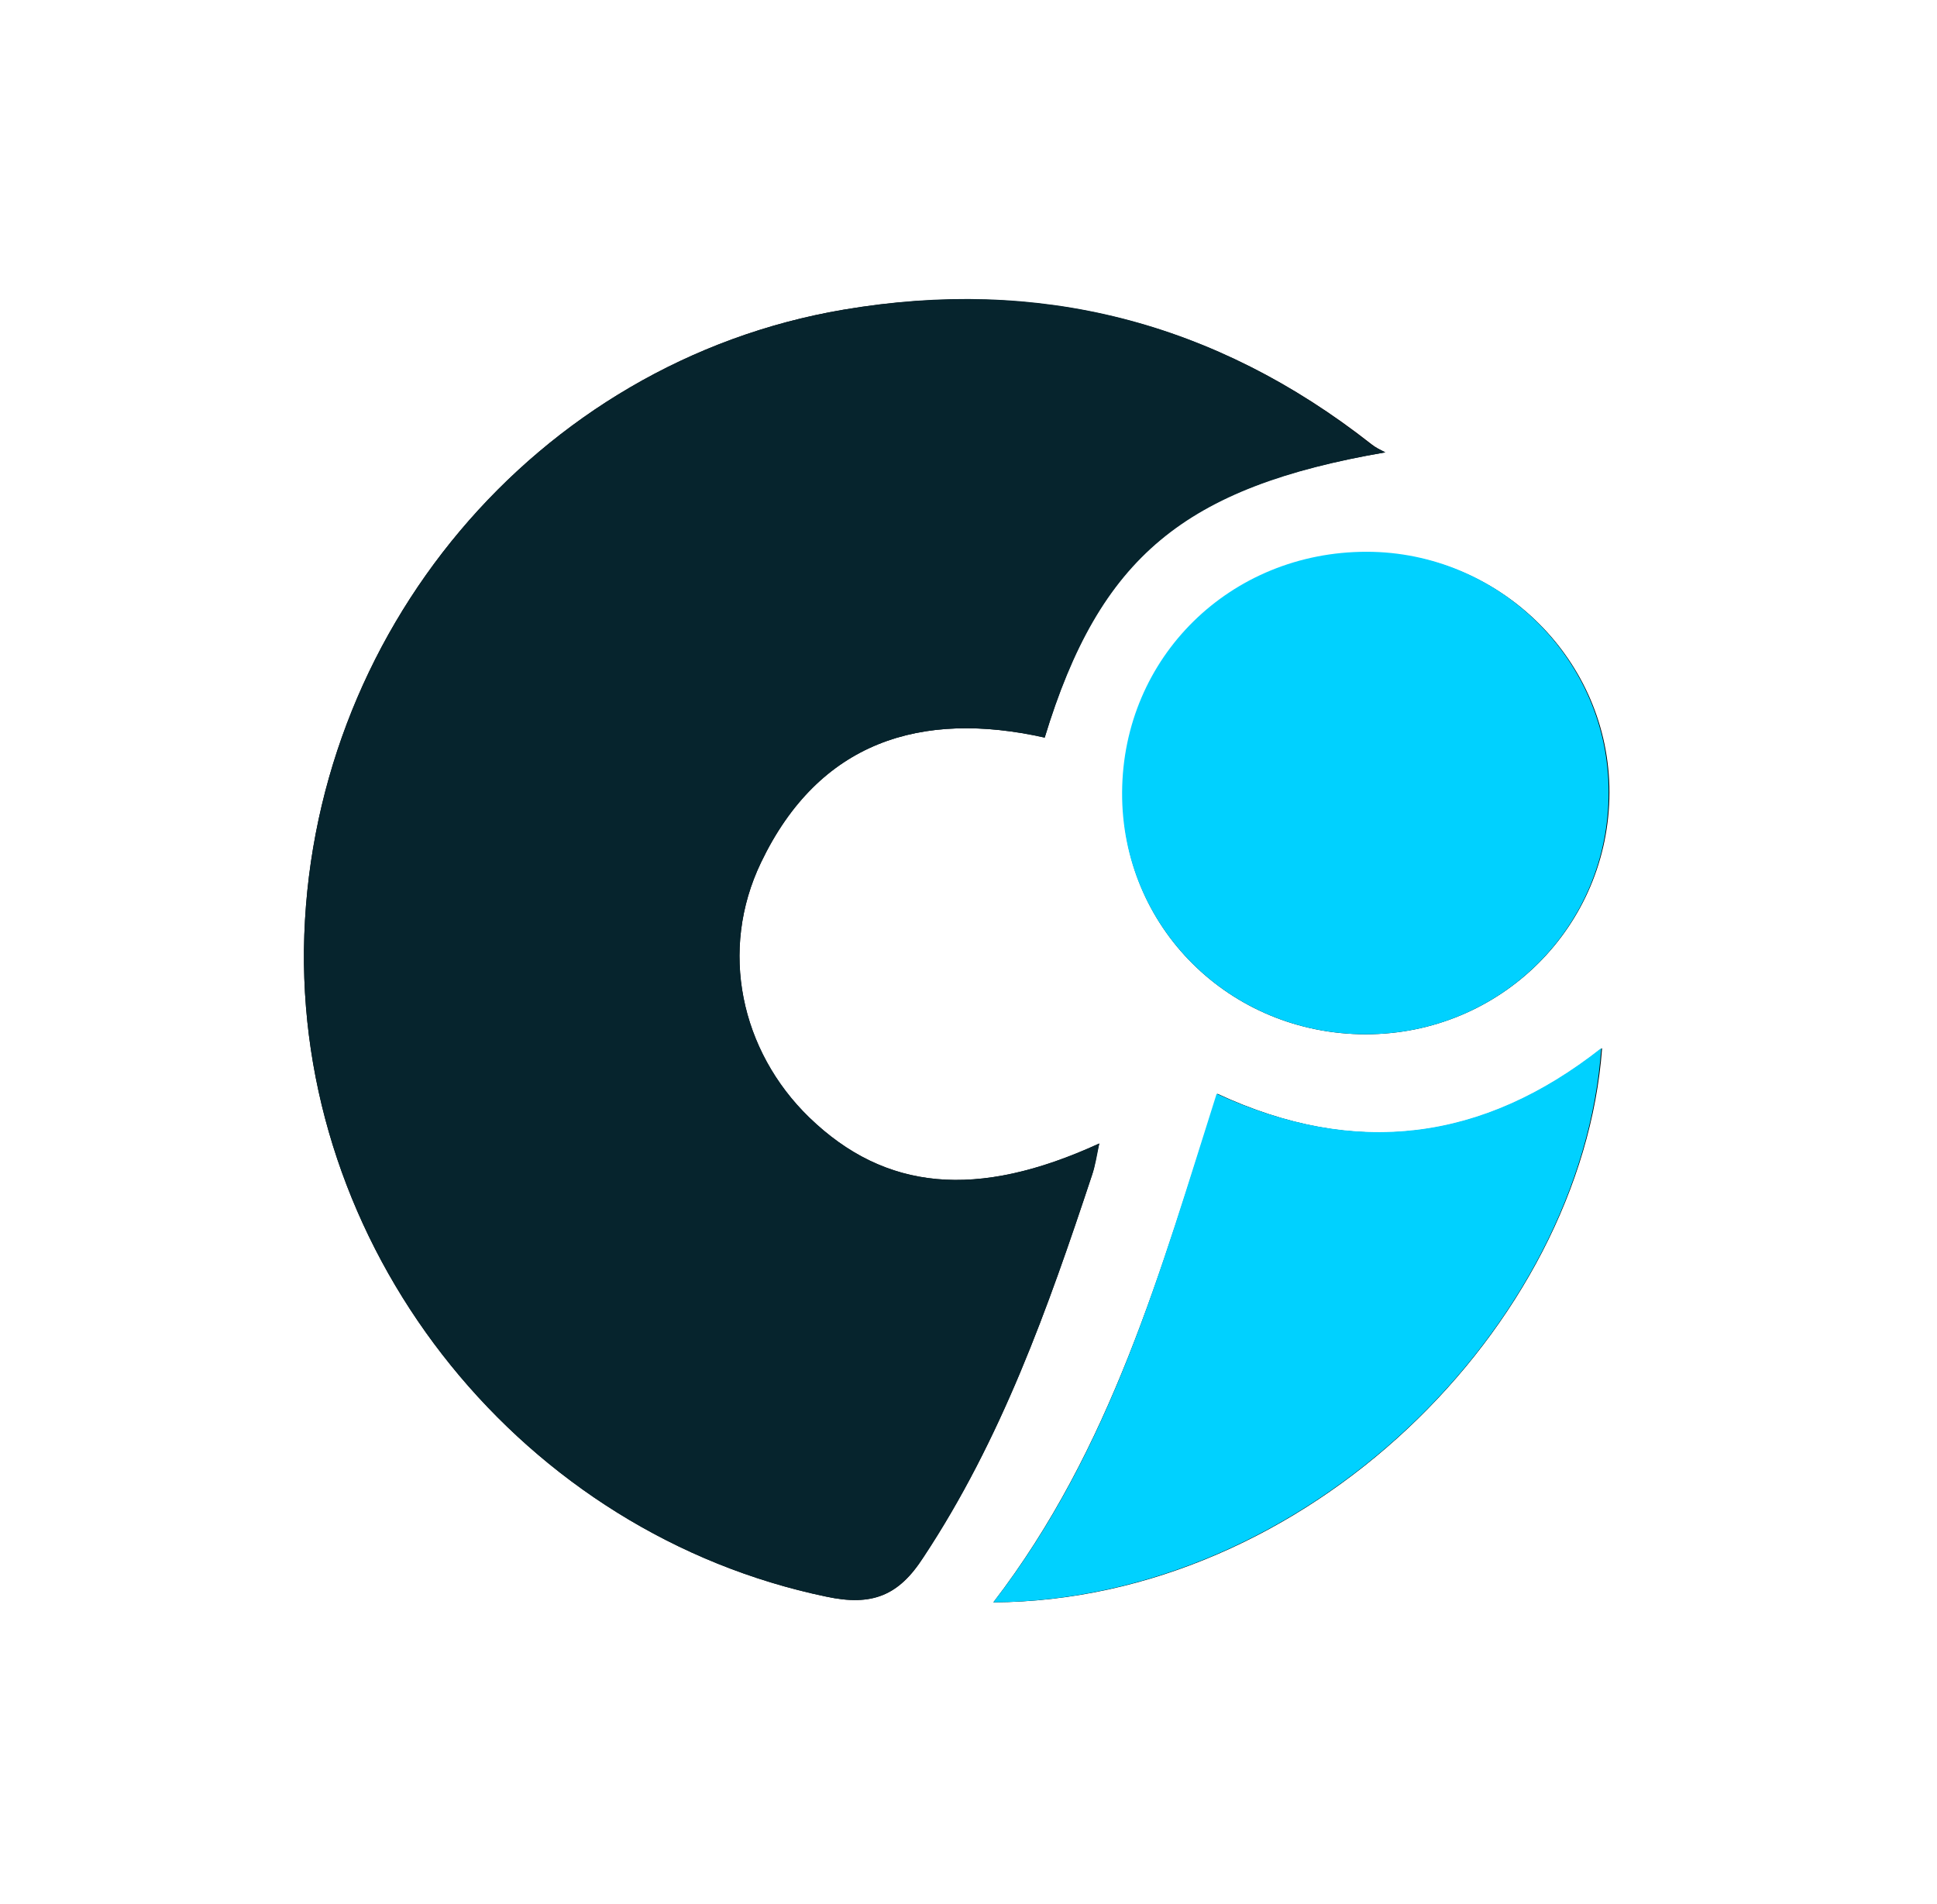
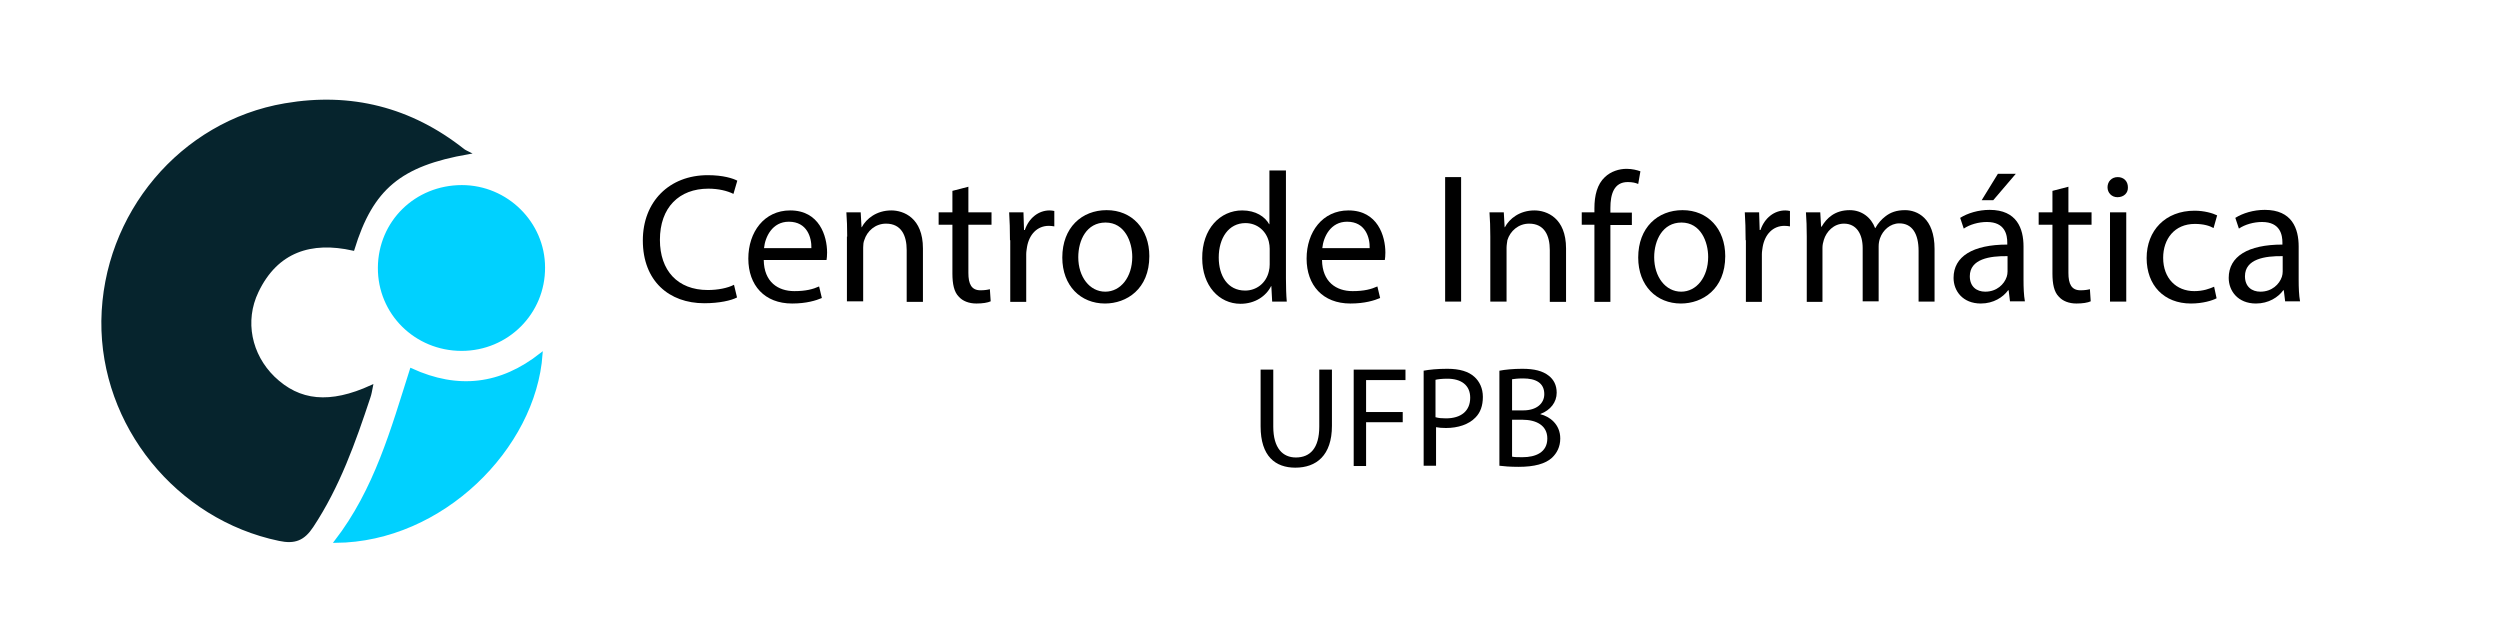
- <svg xmlns="http://www.w3.org/2000/svg" version="1.1" id="Layer_1" x="0px" y="0px" viewBox="0 0 237.7 233.6" style="enable-background:new 0 0 237.7 233.6;" xml:space="preserve">
+ <svg xmlns="http://www.w3.org/2000/svg" version="1.1" id="Layer_1" x="0px" y="0px" viewBox="0 0 907.7 233.6" style="enable-background:new 0 0 907.7 233.6;" xml:space="preserve">
  <style type="text/css">
- 	.st0{fill:#06242D;}
- 	.st1{fill:#00D1FF;}
+ 	.st0{fill:#06242D;stroke:#06242D;stroke-miterlimit:10;}
+ 	.st1{fill:#00D1FF;stroke:#00D1FF;stroke-miterlimit:10;}
</style>
  <g id="Lfkt7g.tif">
    <g>
      <path d="M170,55.5c-0.6-0.3-1.2-0.6-1.7-1C149.1,39.4,127.4,34,103.5,38c-37.7,6.4-65.7,39.8-66.2,78.5    c-0.4,37.9,27.1,71.7,64.1,79.4c5.6,1.2,8.9-0.1,11.9-4.8c9.6-14.5,15.3-30.6,20.7-46.9c0.4-1.2,0.5-2.4,0.9-3.9    c-15,6.9-26.3,5.8-35.6-3.2c-8.4-8.1-11.1-20.5-5.9-31.3c7.1-14.8,19.6-18.7,34.8-15.3C134.9,68.3,145.3,59.7,170,55.5z     M167.6,126.9c16.6,0,29.9-13.3,29.9-29.7c0-16.2-13.4-29.4-29.7-29.4c-16.8,0-30,13-30,29.5C137.6,113.7,150.9,126.9,167.6,126.9    z M121.9,196.6c38.5-0.2,72.2-34,74.7-68c-14.6,11.5-30.2,13.5-47.2,5.6C142.4,155.9,136.4,177.7,121.9,196.6z" />
      <path class="st0" d="M170,55.5c-24.7,4.3-35,12.8-41.8,35c-15.2-3.4-27.7,0.5-34.8,15.3c-5.2,10.8-2.5,23.1,5.9,31.3    c9.3,9,20.5,10.1,35.6,3.2c-0.3,1.5-0.5,2.8-0.9,3.9c-5.4,16.3-11.1,32.4-20.7,46.9c-3.1,4.7-6.3,6-11.9,4.8    c-37-7.7-64.5-41.5-64.1-79.4c0.5-38.7,28.5-72.1,66.2-78.5c23.9-4.1,45.6,1.4,64.7,16.5C168.7,54.9,169.4,55.2,170,55.5z" />
      <path class="st1" d="M167.6,126.9c-16.7,0-30-13.2-29.9-29.7c0.1-16.6,13.3-29.5,30-29.5c16.3,0,29.7,13.3,29.7,29.4    C197.5,113.6,184.2,126.9,167.6,126.9z" />
      <path class="st1" d="M121.9,196.6c14.5-18.8,20.5-40.7,27.4-62.4c17,7.8,32.6,5.9,47.2-5.6C194.1,162.6,160.4,196.3,121.9,196.6z" />
    </g>
  </g>
+   <g>
+     <path d="M267.6,108c-2.1,1.1-6.4,2.1-11.9,2.1c-12.7,0-22.3-8-22.3-22.8c0-14.1,9.6-23.7,23.6-23.7c5.6,0,9.2,1.2,10.7,2l-1.4,4.8   c-2.2-1.1-5.4-1.9-9.1-1.9c-10.6,0-17.6,6.8-17.6,18.6c0,11.1,6.4,18.2,17.4,18.2c3.6,0,7.2-0.7,9.5-1.9L267.6,108z" />
+     <path d="M277.3,94.4c0.1,8,5.2,11.3,11.1,11.3c4.2,0,6.8-0.7,9-1.7l1,4.2c-2.1,0.9-5.6,2-10.8,2c-10,0-15.9-6.6-15.9-16.3   s5.8-17.5,15.2-17.5c10.6,0,13.4,9.3,13.4,15.3c0,1.2-0.1,2.1-0.2,2.7H277.3z M294.6,90.1c0.1-3.8-1.5-9.6-8.2-9.6   c-6,0-8.6,5.5-9,9.6H294.6z" />
+     <path d="M307.6,85.9c0-3.4-0.1-6.1-0.3-8.8h5.2l0.3,5.4h0.1c1.6-3.1,5.4-6.1,10.7-6.1c4.5,0,11.5,2.7,11.5,13.8v19.4h-5.9V90.8   c0-5.2-1.9-9.6-7.5-9.6c-3.9,0-6.9,2.7-7.9,6c-0.3,0.7-0.4,1.7-0.4,2.7v19.5h-5.9V85.9z" />
+     <path d="M351.6,67.8v9.3h8.4v4.5h-8.4v17.5c0,4,1.1,6.3,4.4,6.3c1.5,0,2.7-0.2,3.4-0.4l0.3,4.4c-1.1,0.5-2.9,0.8-5.2,0.8   c-2.7,0-5-0.9-6.4-2.5c-1.7-1.7-2.3-4.6-2.3-8.4V81.6h-5v-4.5h5v-7.8L351.6,67.8z" />
+     <path d="M366.7,87.2c0-3.8-0.1-7.1-0.3-10.1h5.2l0.2,6.4h0.3c1.5-4.4,5-7.1,9-7.1c0.7,0,1.1,0.1,1.7,0.2v5.6   c-0.6-0.1-1.2-0.2-2-0.2c-4.2,0-7.1,3.1-7.9,7.6c-0.1,0.8-0.3,1.7-0.3,2.7v17.3h-5.8V87.2z" />
+     <path d="M417.3,93c0,12-8.3,17.2-16.1,17.2c-8.8,0-15.5-6.4-15.5-16.7c0-10.9,7.1-17.2,16.1-17.2C411,76.3,417.3,83.1,417.3,93z    M391.5,93.4c0,7.1,4.1,12.5,9.8,12.5c5.6,0,9.8-5.3,9.8-12.6c0-5.5-2.7-12.5-9.7-12.5C394.5,80.8,391.5,87.2,391.5,93.4z" />
+     <path d="M466.9,61.9v39.2c0,2.9,0.1,6.2,0.3,8.4h-5.3l-0.3-5.6h-0.1c-1.8,3.6-5.8,6.4-11.1,6.4c-7.8,0-13.9-6.6-13.9-16.5   c-0.1-10.8,6.6-17.4,14.5-17.4c5,0,8.3,2.3,9.8,5h0.1V61.9H466.9z M461,90.3c0-0.7-0.1-1.7-0.3-2.5c-0.9-3.8-4.1-6.8-8.5-6.8   c-6.1,0-9.7,5.4-9.7,12.5c0,6.6,3.2,12,9.6,12c4,0,7.6-2.6,8.6-7c0.2-0.8,0.3-1.6,0.3-2.5V90.3z" />
+     <path d="M480,94.4c0.1,8,5.2,11.3,11.1,11.3c4.2,0,6.8-0.7,9-1.7l1,4.2c-2.1,0.9-5.6,2-10.8,2c-10,0-15.9-6.6-15.9-16.3   s5.8-17.5,15.2-17.5c10.6,0,13.4,9.3,13.4,15.3c0,1.2-0.1,2.1-0.2,2.7H480z M497.3,90.1c0.1-3.8-1.5-9.6-8.2-9.6   c-6,0-8.6,5.5-9,9.6H497.3z" />
+     <path d="M530.5,64.3v45.2h-5.8V64.3H530.5z" />
+     <path d="M541.1,85.9c0-3.4-0.1-6.1-0.3-8.8h5.2l0.3,5.4h0.1c1.6-3.1,5.4-6.1,10.7-6.1c4.5,0,11.5,2.7,11.5,13.8v19.4h-5.9V90.8   c0-5.2-1.9-9.6-7.5-9.6c-3.9,0-6.9,2.7-7.9,6C547.2,88,547,89,547,90v19.5h-5.9V85.9z" />
+     <path d="M578.9,109.5V81.6h-4.6v-4.5h4.6v-1.5c0-4.6,1-8.7,3.8-11.3c2.2-2.1,5.2-3,7.9-3c2.1,0,3.9,0.5,5,0.9l-0.8,4.6   c-0.9-0.4-2.1-0.7-3.8-0.7c-5,0-6.3,4.4-6.3,9.4v1.7h7.8v4.5h-7.8v27.9H578.9z" />
+     <path d="M626.4,93c0,12-8.3,17.2-16.1,17.2c-8.8,0-15.5-6.4-15.5-16.7c0-10.9,7.1-17.2,16.1-17.2C620.1,76.3,626.4,83.1,626.4,93z    M600.6,93.4c0,7.1,4.1,12.5,9.8,12.5c5.6,0,9.8-5.3,9.8-12.6c0-5.5-2.7-12.5-9.7-12.5C603.7,80.8,600.6,87.2,600.6,93.4z" />
+     <path d="M633.8,87.2c0-3.8-0.1-7.1-0.3-10.1h5.2l0.2,6.4h0.3c1.5-4.4,5-7.1,9-7.1c0.7,0,1.1,0.1,1.7,0.2v5.6   c-0.6-0.1-1.2-0.2-2-0.2c-4.2,0-7.1,3.1-7.9,7.6c-0.1,0.8-0.3,1.7-0.3,2.7v17.3h-5.8V87.2z" />
+     <path d="M656,85.9c0-3.4-0.1-6.1-0.3-8.8h5.2l0.3,5.2h0.2c1.8-3.1,4.8-6,10.2-6c4.4,0,7.8,2.7,9.2,6.5h0.1c1-1.8,2.3-3.2,3.6-4.2   c1.9-1.5,4.1-2.3,7.2-2.3c4.3,0,10.7,2.8,10.7,14.1v19.1h-5.8V91.1c0-6.2-2.3-10-7-10c-3.3,0-6,2.5-7,5.4c-0.3,0.8-0.5,1.9-0.5,2.9   v20h-5.8V90.1c0-5.2-2.3-8.9-6.8-8.9c-3.7,0-6.4,2.9-7.3,5.9c-0.3,0.9-0.5,1.9-0.5,2.9v19.6H656V85.9z" />
+     <path d="M729.8,109.5l-0.5-4.1h-0.2c-1.8,2.5-5.3,4.8-9.9,4.8c-6.6,0-9.9-4.6-9.9-9.3c0-7.8,7-12.1,19.5-12.1v-0.7   c0-2.7-0.7-7.5-7.4-7.5c-3,0-6.2,0.9-8.4,2.4l-1.3-3.9c2.7-1.7,6.6-2.9,10.7-2.9c9.9,0,12.3,6.8,12.3,13.3v12.1   c0,2.8,0.1,5.6,0.5,7.8H729.8z M728.9,93c-6.4-0.1-13.7,1-13.7,7.3c0,3.8,2.5,5.6,5.6,5.6c4.2,0,6.9-2.7,7.8-5.4   c0.2-0.6,0.3-1.3,0.3-1.9V93z M731.9,63.1l-8.2,9.6h-4.2l5.9-9.6H731.9z" />
+     <path d="M751,67.8v9.3h8.4v4.5H751v17.5c0,4,1.1,6.3,4.4,6.3c1.5,0,2.7-0.2,3.4-0.4l0.3,4.4c-1.1,0.5-2.9,0.8-5.2,0.8   c-2.7,0-5-0.9-6.4-2.5c-1.7-1.7-2.3-4.6-2.3-8.4V81.6h-5v-4.5h5v-7.8L751,67.8z" />
+     <path d="M772.6,68c0.1,2-1.4,3.6-3.8,3.6c-2.1,0-3.6-1.6-3.6-3.6c0-2.1,1.5-3.7,3.7-3.7C771.2,64.3,772.6,65.9,772.6,68z    M766.1,109.5V77.1h5.9v32.4H766.1z" />
+     <path d="M804.8,108.3c-1.5,0.8-5,1.9-9.3,1.9c-9.8,0-16.1-6.6-16.1-16.5c0-10,6.8-17.2,17.4-17.2c3.5,0,6.6,0.9,8.2,1.7l-1.3,4.6   c-1.4-0.8-3.6-1.5-6.8-1.5c-7.4,0-11.5,5.5-11.5,12.3c0,7.5,4.8,12.1,11.3,12.1c3.3,0,5.6-0.9,7.2-1.6L804.8,108.3z" />
+     <path d="M829.7,109.5l-0.5-4.1H829c-1.8,2.5-5.3,4.8-9.9,4.8c-6.6,0-9.9-4.6-9.9-9.3c0-7.8,7-12.1,19.5-12.1v-0.7   c0-2.7-0.7-7.5-7.4-7.5c-3,0-6.2,0.9-8.4,2.4l-1.3-3.9c2.7-1.7,6.6-2.9,10.7-2.9c9.9,0,12.3,6.8,12.3,13.3v12.1   c0,2.8,0.1,5.6,0.5,7.8H829.7z M828.8,93c-6.4-0.1-13.7,1-13.7,7.3c0,3.8,2.5,5.6,5.6,5.6c4.2,0,6.9-2.7,7.8-5.4   c0.2-0.6,0.3-1.3,0.3-1.9V93z" />
+   </g>
+   <g>
+     <path d="M462.3,134.2v20.7c0,7.9,3.5,11.2,8.2,11.2c5.2,0,8.5-3.4,8.5-11.2v-20.7h4.6v20.4c0,10.8-5.7,15.2-13.3,15.2   c-7.2,0-12.6-4.1-12.6-15v-20.6H462.3z" />
+     <path d="M491.4,134.2h18.9v3.8H496v11.6h13.3v3.7H496v15.9h-4.5V134.2z" />
+     <path d="M516.8,134.6c2.2-0.4,5-0.7,8.7-0.7c4.5,0,7.7,1,9.8,2.9c1.9,1.7,3.1,4.2,3.1,7.3c0,3.2-0.9,5.7-2.7,7.5   c-2.4,2.5-6.3,3.8-10.7,3.8c-1.4,0-2.6-0.1-3.6-0.3v14h-4.5V134.6z M521.3,151.5c1,0.3,2.2,0.4,3.7,0.4c5.5,0,8.8-2.7,8.8-7.5   c0-4.6-3.3-6.9-8.3-6.9c-2,0-3.5,0.2-4.3,0.4V151.5z" />
+     <path d="M544.4,134.6c2-0.4,5.1-0.7,8.3-0.7c4.5,0,7.4,0.8,9.6,2.5c1.8,1.4,2.9,3.4,2.9,6.2c0,3.4-2.2,6.3-5.9,7.7v0.1   c3.3,0.8,7.2,3.6,7.2,8.8c0,3-1.2,5.3-3,7c-2.4,2.2-6.4,3.3-12.1,3.3c-3.1,0-5.5-0.2-7-0.4V134.6z M549,149h4.1   c4.8,0,7.6-2.5,7.6-5.9c0-4.1-3.1-5.7-7.7-5.7c-2.1,0-3.3,0.2-4,0.3V149z M549,165.8c0.9,0.2,2.2,0.2,3.8,0.2c4.7,0,9-1.7,9-6.8   c0-4.8-4.1-6.8-9-6.8H549V165.8z" />
+   </g>
</svg>
